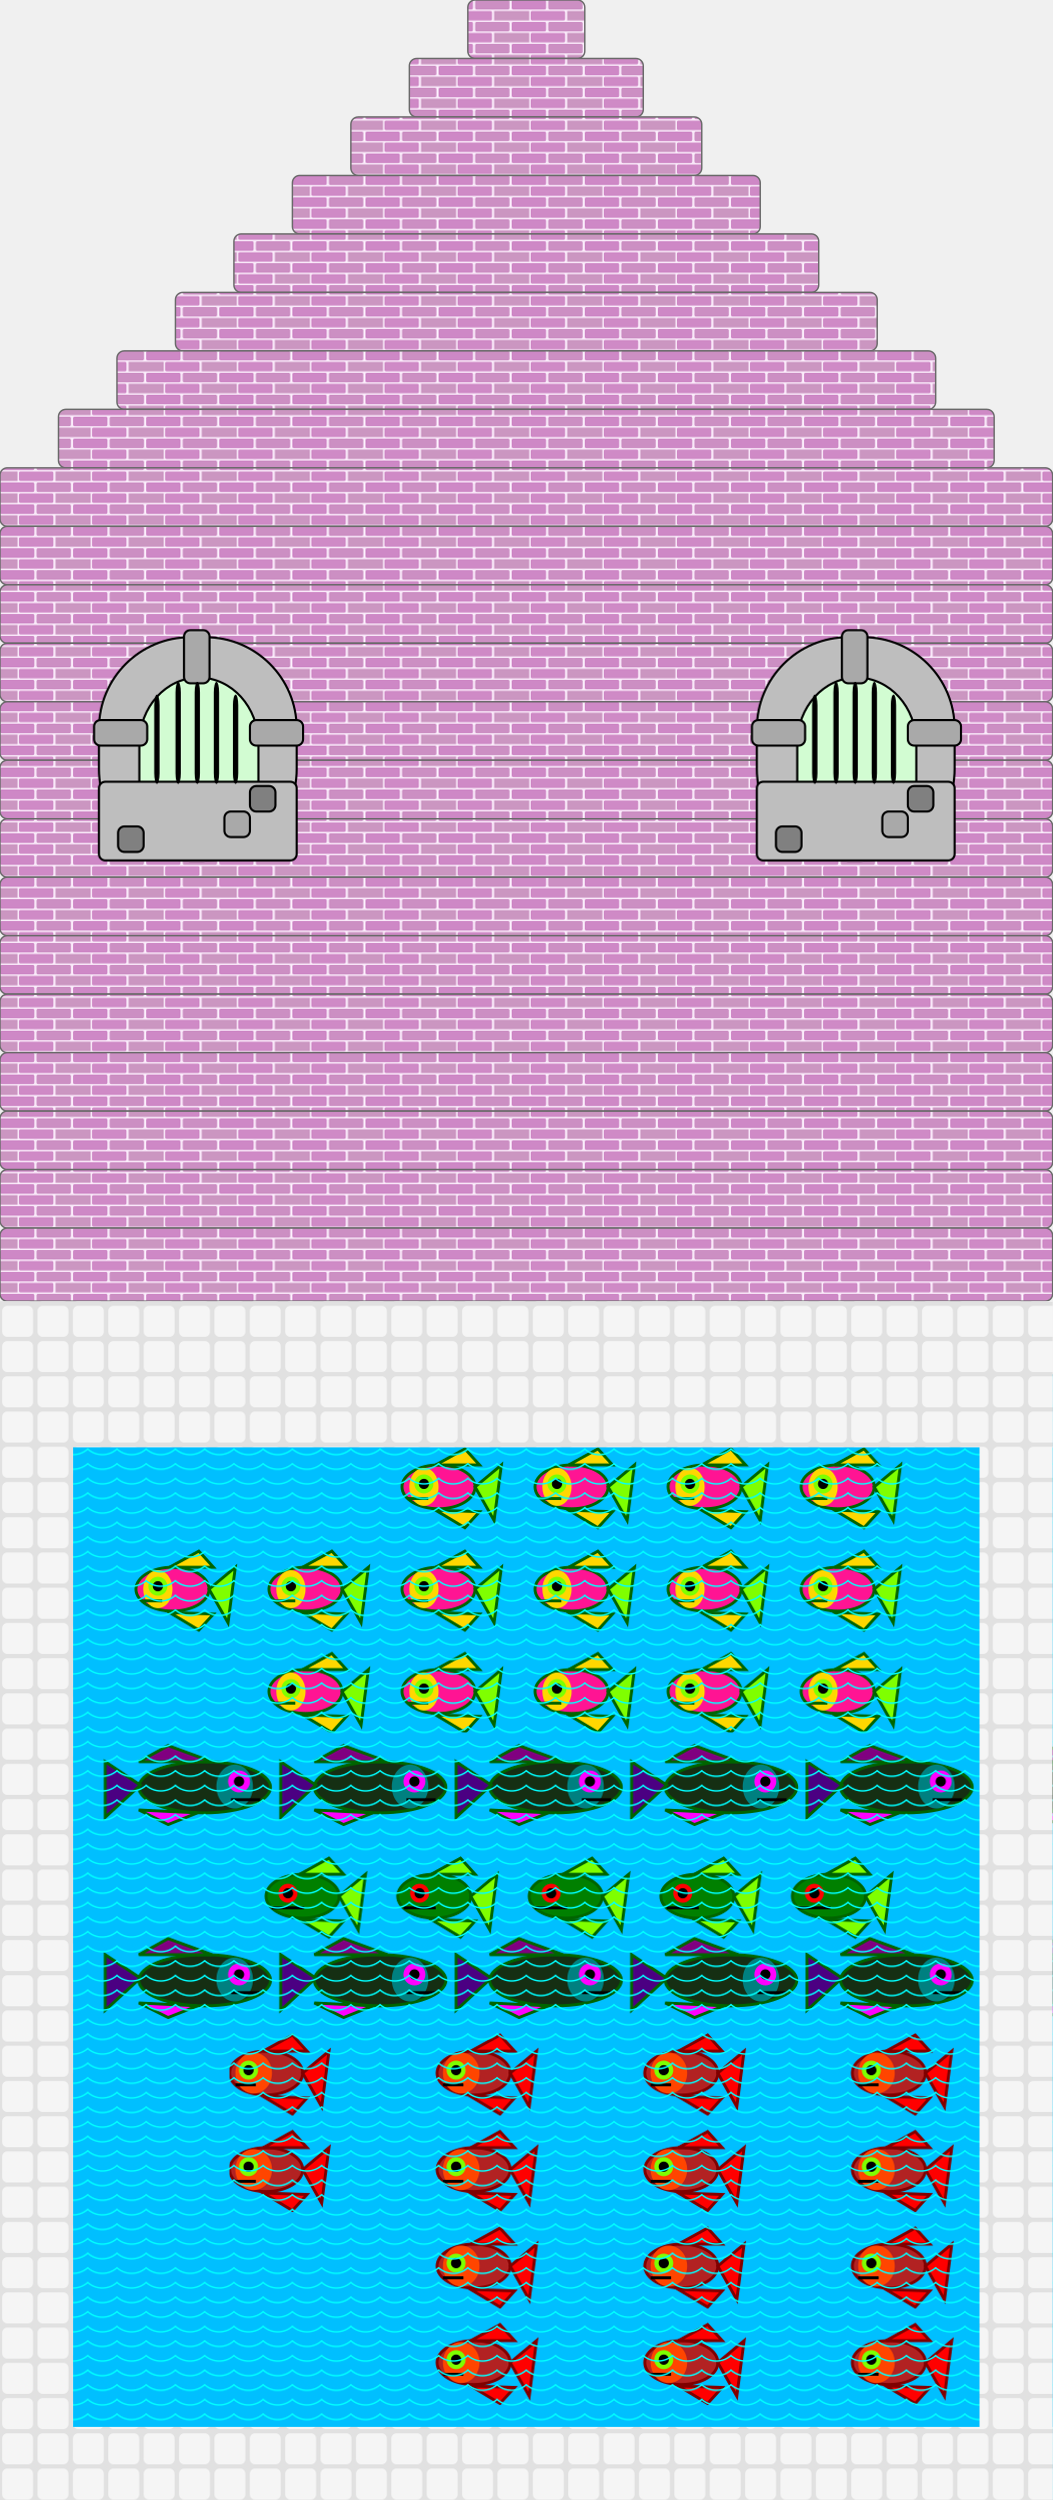
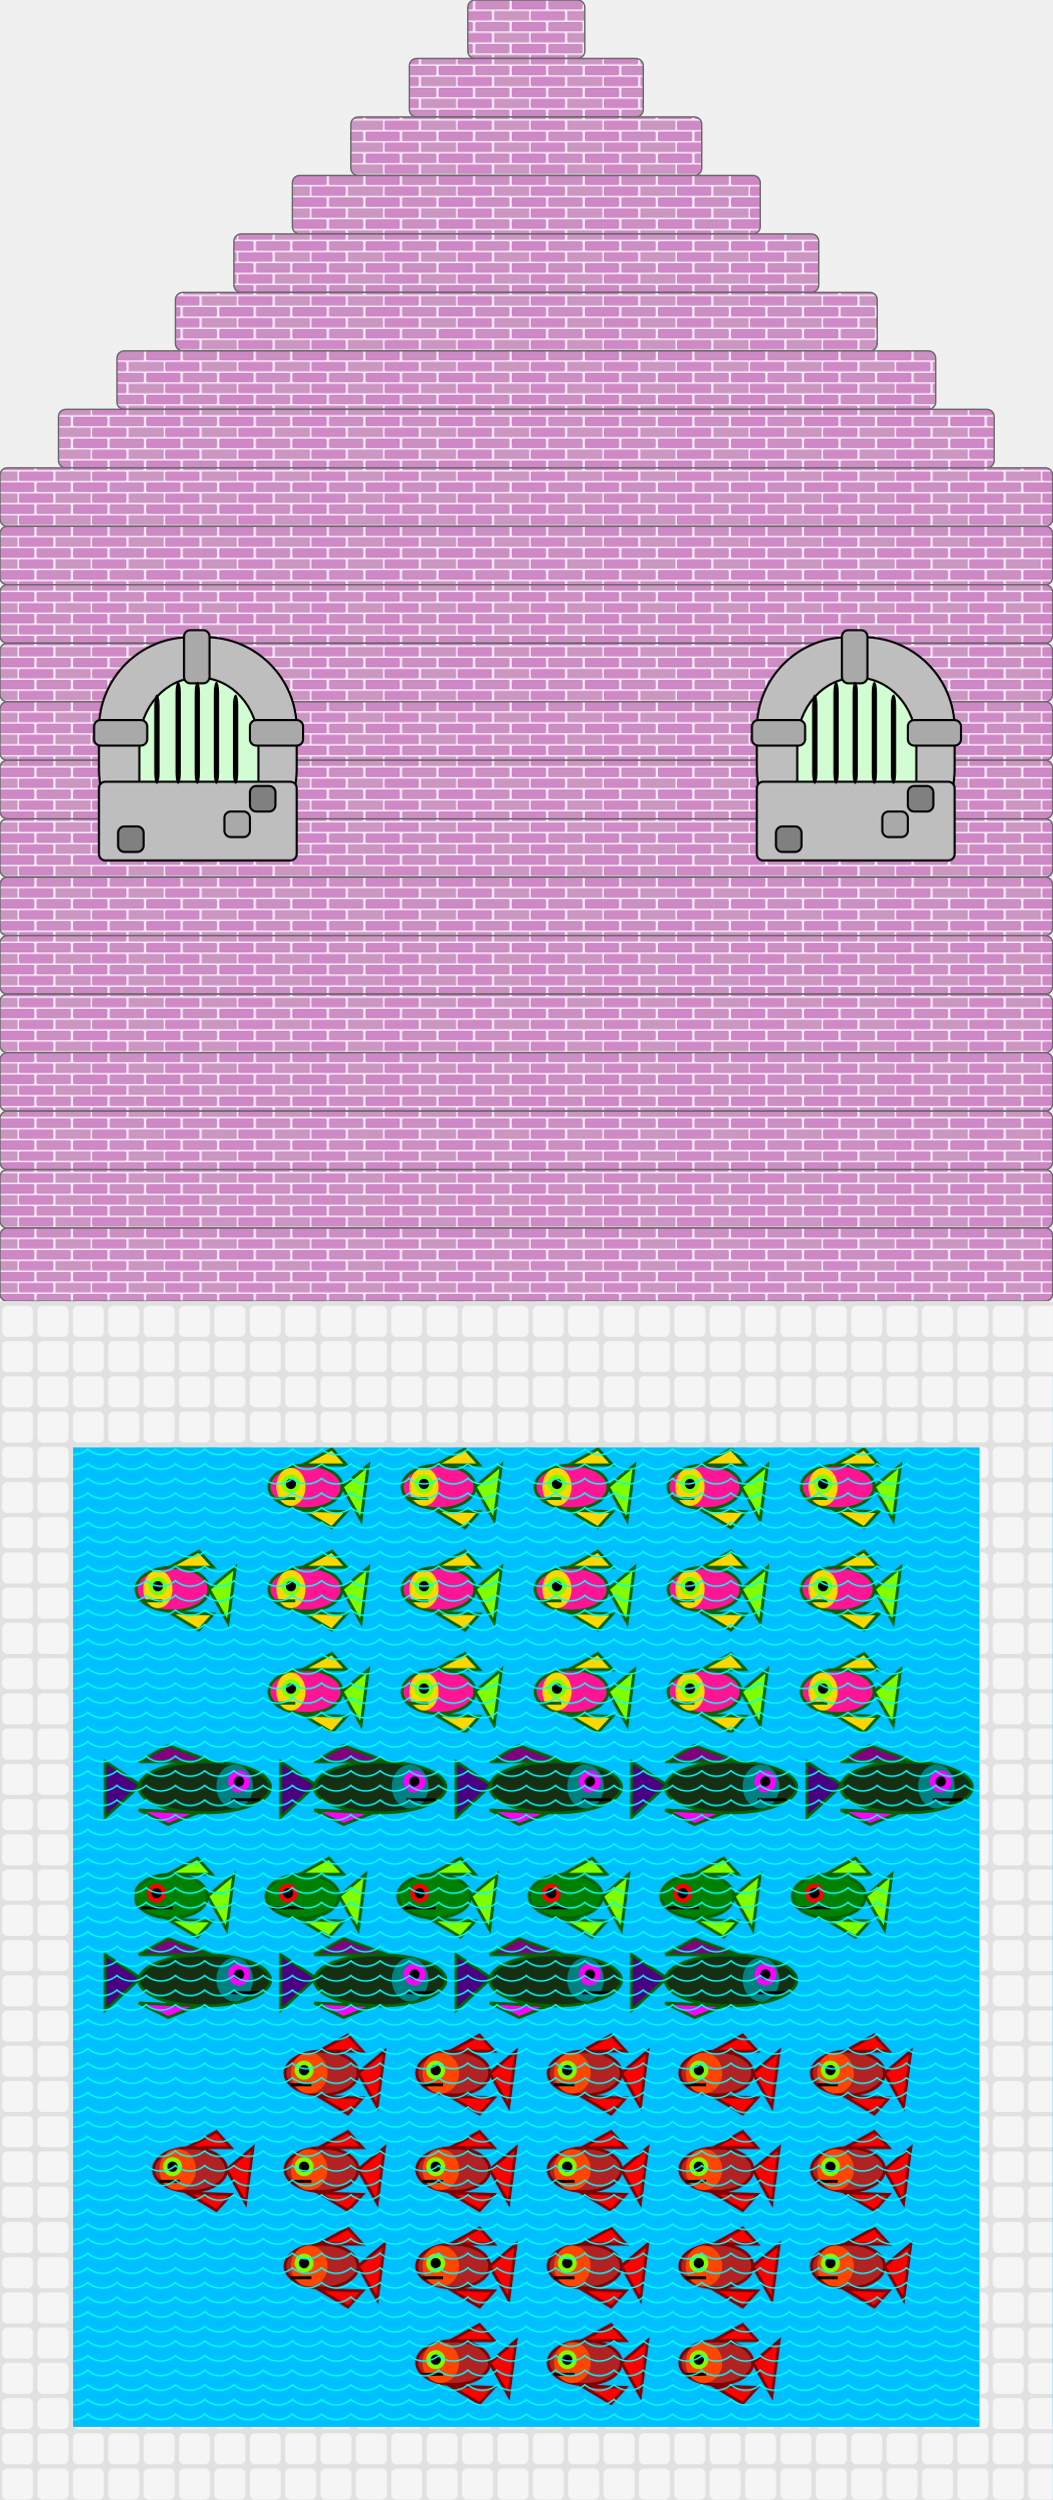
<svg xmlns="http://www.w3.org/2000/svg" width="720" height="1710" x="0" y="0" class="block6">
  <defs>
    <pattern id="redBricks" patternUnits="userSpaceOnUse" x="0" y="0" width="50" height="15">
      <rect width="323" height="580" x="0" y="0" fill="#f9e9f9" />
      <rect width="23.5" height="6.5" x="0" y="0" rx="1" fill="#ce88c6" />
      <rect width="23.5" height="6.5" x="25" y="0" rx="1" fill="#cc8fc3" />
      <rect width="12" height="6.5" x="0" y="7.5" fill="#cb96c1" />
      <rect width="23.5" height="6.5" x="13" y="7.5" rx="1" fill="#cf8ac6" />
      <rect width="12" height="6.5" x="38" y="7.5" fill="#cb96c1" />
    </pattern>
    <pattern id="planks" patternUnits="userSpaceOnUse" x="0" y="0" width="100" height="500">
      <rect width="80" height="500" fill="burlywood" stroke="saddlebrown" stroke-width="2" />
      <polygon points="0,0 0,500 20,500 20,0 40,0 40,500 60,500 60,0 80,0 80,500 100,500 100,0" style="stroke:saddlebrown;stroke-width:2;fill:burlywood;" />
    </pattern>
    <pattern id="floorPattern" patternUnits="userSpaceOnUse" x="0" y="0" height="24.1" width="24.2">
      <rect width="25" height="25" x="0" y="0" fill="#e1e1e1" />
      <rect width="24.1" height="24.2" x="0" y="0" rx="5" fill="whitesmoke" stroke="#e1e1e1" stroke-width="3" />
    </pattern>
    <pattern id="windowPattern" patternUnits="userSpaceOnUse" x="60" y="-50" width="150" height="160" viewBox="0 0 100 110">
      <rect width="93" height="105" x="3" y="4" fill="#bebebe" rx="43" stroke="black" />
      <rect width="56" height="83" x="22" y="23" rx="31" stroke="black" fill="#d2fcd2" />
      <rect width="93" height="37" x="3" y="72" fill="#bebebe" rx="3" stroke="black" />
      <rect width="12" height="25" x="43" y=".7" fill="darkgrey" rx="3" stroke="black" />
      <rect width="25" height="12" x=".7" y="43" fill="darkgrey" rx="3" stroke="black" />
      <rect width="25" height="12" x="74" y="43" fill="darkgrey" rx="3" stroke="black" />
      <rect width="12" height="12" x="74" y="74" fill="grey" rx="3" stroke="black" />
      <rect width="12" height="12" x="62" y="86" fill="darkgrey" rx="3" stroke="black" />
      <rect width="12" height="12" x="12" y="93" fill="grey" rx="3" stroke="black" />
      <rect width="2.5" height="42" x="29" y="31" rx="5" />
      <rect width="2.5" height="48" x="39" y="25" rx="5" />
      <rect width="2.5" height="48" x="48" y="25" rx="5" />
      <rect width="2.5" height="48" x="57" y="25" rx="5" />
      <rect width="2.5" height="42" x="66" y="31" rx="5" />
    </pattern>
    <pattern id="waterPattern" patternUnits="userSpaceOnUse" x="0" y="0" height="10" width="20">
      <circle cx="10" cy="-10" r="15" fill="transparent" stroke="aqua" stroke-width="1" />
    </pattern>
    <pattern id="smallGreenFish" patternUnits="userSpaceOnUse" x="0" y="0" width="90" height="70">
      <rect width="50" height="30" x="2" y="22" rx="30" fill="green" stroke="darkgreen" stroke-width="2" />
      <polygon points="52,37 70,22 65,60" style="fill:chartreuse;stroke:darkgreen;stroke-width:2;" />
      <polygon points="25,22 45,11 55,22" style="fill:chartreuse;stroke:darkgreen;stroke-width:2;" />
      <polygon points="25,53 45,65 55,54" style="fill:chartreuse;stroke:darkgreen;stroke-width:2;" />
      <rect width="10" height="10" rx="5" stroke="red" stroke-width="3" x="12" y="30" />
      <polygon points="6,45 28,45 6,45" style="stroke:black;stroke-width:2;" />
    </pattern>
    <pattern id="greenFish" patternUnits="userSpaceOnUse" x="70" y="-5" width="120" height="66">
      <rect width="90" height="35" x="25" y="22" rx="50" fill="#152f13" stroke="darkgreen" stroke-width="2" />
      <rect width="25" height="30" x="78" y="24" rx="50" fill="teal" />
      <polygon points="26,38 2,22 2,60" style="fill:indigo;stroke:darkgreen;stroke-width:2;" />
      <polygon points="25,22 45,11 75,22" style="fill:purple;stroke:darkgreen;stroke-width:2;" />
      <polygon points="25,55 45,65 65,57" style="fill:fuchsia;stroke:darkgreen;stroke-width:2;" />
      <rect width="11" height="11" x="88" y="30" rx="10" stroke="magenta" stroke-width="4" />
      <polygon points="108,48 88,48 108,48" style="stroke:black;stroke-width:2;" />
    </pattern>
-     <pattern id="redFish" patternUnits="userSpaceOnUse" x="13" y="-5" width="142" height="66">
+     <pattern id="redFish" patternUnits="userSpaceOnUse" x="13" y="-5" width="90" height="66">
      <rect width="50" height="30" x="2" y="22" rx="30" fill="firebrick" stroke="maroon" stroke-width="2" />
      <rect width="25" height="28" x="6" y="23" rx="30" fill="orangered" />
      <polygon points="52,37 70,22 65,60" style="fill:red;stroke:maroon;stroke-width:2;" />
      <polygon points="25,22 45,11 55,22" style="fill:red;stroke:maroon;stroke-width:2;" />
      <polygon points="25,53 45,65 55,54" style="fill:red;stroke:maroon;stroke-width:2;" />
      <rect width="10" height="10" x="10" y="30" rx="5" stroke="chartreuse" stroke-width="3" />
      <polygon points="6,45 20,45 6,45" style="stroke:black;stroke-width:2;" />
    </pattern>
    <pattern id="tropicalFish" patternUnits="userSpaceOnUse" x="0" y="0" width="91" height="70">
      <rect width="50" height="30" x="2" y="22" rx="30" fill="deeppink" stroke="darkgreen" stroke-width="2" />
      <rect width="20" height="26" x="7" y="24" rx="30" fill="gold" />
      <polygon points="52,37 70,22 65,60" style="fill:chartreuse;stroke:darkgreen;stroke-width:2;" />
      <polygon points="25,22 45,11 55,22" style="fill:gold;stroke:darkgreen;stroke-width:2;" />
      <polygon points="25,53 45,65 55,54" style="fill:gold;stroke:darkgreen;stroke-width:2;" />
      <rect width="10" height="10" rx="5" stroke="chartreuse" stroke-width="3" x="12" y="30" />
      <polygon points="6,45 20,45 6,45" style="stroke:darkgreen;stroke-width:2;" />
    </pattern>
    <pattern id="jewels" patternUnits="userSpaceOnUse" x="0" y="0" height="46" width="46" viewBox="0 0 46 46">
      <rect width="10" height="5" x="5" y="0" fill="black" />
      <rect width="15" height="5" x="20" y="0" fill="black" />
      <rect width="5" height="15" x="0" y="5" fill="black" />
      <rect width="5" height="10" x="5" y="5" fill="white" />
      <rect width="5" height="5" x="5" y="15" fill="red" />
      <rect width="5" height="5" x="5" y="20" fill="black" />
      <rect width="5" height="20" x="10" y="5" fill="red" />
      <rect width="5" height="5" x="10" y="25" fill="black" />
      <rect width="5" height="5" x="15" y="5" fill="black" />
      <rect width="5" height="20" x="10" y="5" fill="red" />
      <rect width="5" height="15" x="15" y="10" fill="red" />
      <rect width="5" height="5" x="15" y="25" fill="maroon" />
      <rect width="5" height="5" x="15" y="30" fill="black" />
      <rect width="5" height="20" x="20" y="5" fill="red" />
      <rect width="5" height="5" x="20" y="25" fill="maroon" />
      <rect width="5" height="5" x="20" y="30" fill="black" />
      <rect width="5" height="15" x="25" y="5" fill="red" />
      <rect width="5" height="5" x="25" y="20" fill="maroon" />
      <rect width="5" height="5" x="25" y="25" fill="black" />
      <rect width="5" height="15" x="30" y="5" fill="maroon" />
      <rect width="5" height="5" x="30" y="20" fill="black" />
      <rect width="5" height="15" x="35" y="5" fill="black" />
    </pattern>
    <pattern id="treePattern" patternUnits="userSpaceOnUse" x="0" y="0" height="50" width="50" viewBox="0 0 10 10">
      <rect width="10" height="10" x="20" y="40" fill="maroon" />
      <polygon points="25,0 40,15 30,15 45,25 35,25 50,40 0,40 15,25 5,25 20,15 10,15 " style="fill:darkgreen;" />
    </pattern>
  </defs>
  <rect width="80" height="40" x="320" y="0" fill="url(#redBricks)" stroke="dimgrey" rx="5" stroke-width="1" />
  <rect width="160" height="40" x="280" y="40" fill="url(#redBricks)" stroke="dimgrey" rx="5" stroke-width="1" />
  <rect width="240" height="40" x="240" y="80" fill="url(#redBricks)" stroke="dimgrey" rx="5" stroke-width="1" />
  <rect width="320" height="40" x="200" y="120" fill="url(#redBricks)" stroke="dimgrey" rx="5" stroke-width="1" />
  <rect width="400" height="40" x="160" y="160" fill="url(#redBricks)" stroke="dimgrey" rx="5" stroke-width="1" />
  <rect width="480" height="40" x="120" y="200" fill="url(#redBricks)" stroke="dimgrey" rx="5" stroke-width="1" />
  <rect width="560" height="40" x="80" y="240" fill="url(#redBricks)" stroke="dimgrey" rx="5" stroke-width="1" />
  <rect width="640" height="40" x="40" y="280" fill="url(#redBricks)" stroke="dimgrey" rx="5" stroke-width="1" />
  <rect width="720" height="40" x="0" y="320" fill="url(#redBricks)" stroke="dimgrey" rx="5" stroke-width="1" />
  <rect width="720" height="40" x="0" y="360" fill="url(#redBricks)" stroke="dimgrey" rx="5" stroke-width="1" />
  <rect width="720" height="40" x="0" y="400" fill="url(#redBricks)" stroke="dimgrey" rx="5" stroke-width="1" />
  <rect width="720" height="40" x="0" y="440" fill="url(#redBricks)" stroke="dimgrey" rx="5" stroke-width="1" />
  <rect width="720" height="40" x="0" y="480" fill="url(#redBricks)" stroke="dimgrey" rx="5" stroke-width="1" />
  <rect width="720" height="40" x="0" y="520" fill="url(#redBricks)" stroke="dimgrey" rx="5" stroke-width="1" />
  <rect width="720" height="40" x="0" y="560" fill="url(#redBricks)" stroke="dimgrey" rx="5" stroke-width="1" />
  <rect width="720" height="40" x="0" y="600" fill="url(#redBricks)" stroke="dimgrey" rx="5" stroke-width="1" />
  <rect width="720" height="40" x="0" y="640" fill="url(#redBricks)" stroke="dimgrey" rx="5" stroke-width="1" />
  <rect width="720" height="40" x="0" y="680" fill="url(#redBricks)" stroke="dimgrey" rx="5" stroke-width="1" />
  <rect width="720" height="40" x="0" y="720" fill="url(#redBricks)" stroke="dimgrey" rx="5" stroke-width="1" />
  <rect width="720" height="40" x="0" y="760" fill="url(#redBricks)" stroke="dimgrey" rx="5" stroke-width="1" />
  <rect width="720" height="40" x="0" y="800" fill="url(#redBricks)" stroke="dimgrey" rx="5" stroke-width="1" />
  <rect width="720" height="50" x="0" y="840" fill="url(#redBricks)" stroke="dimgrey" rx="5" stroke-width="1" />
  <rect width="150" height="160" x="60" y="430" fill="url(#windowPattern)" />
  <rect width="150" height="160" x="510" y="430" fill="url(#windowPattern)" />
  <rect width="720" height="1000" x="0" y="940" fill="deepskyblue" />
-   <rect width="720" height="66" x="157" y="1390" fill="url(#redFish)" />
-   <rect width="720" height="66" x="157" y="1452" fill="url(#redFish)" />
-   <rect width="370" height="66" x="255" y="990" fill="url(#tropicalFish)" />
+   <rect width="460" height="66" x="177" y="1390" fill="url(#redFish)" />
+   <rect width="530" height="66" x="100" y="1452" fill="url(#redFish)" />
+   <rect width="460" height="66" x="177" y="990" fill="url(#tropicalFish)" />
  <rect width="529" height="66" x="90" y="1056" fill="url(#tropicalFish)" />
  <rect width="465" height="66" x="170" y="1119" fill="url(#tropicalFish)" />
-   <rect width="700" height="66" x="70" y="1188" fill="url(#greenFish)" />
-   <rect width="468" height="66" x="162" y="1264" fill="url(#smallGreenFish)" />
-   <rect width="720" height="66" x="228" y="1516" fill="url(#redFish)" />
-   <rect width="720" height="66" x="228" y="1585" fill="url(#redFish)" />
-   <rect width="650" height="66" x="70" y="1320" fill="url(#greenFish)" />
+   <rect width="600" height="66" x="70" y="1188" fill="url(#greenFish)" />
+   <rect width="528" height="66" x="92" y="1264" fill="url(#smallGreenFish)" />
+   <rect width="460" height="66" x="177" y="1516" fill="url(#redFish)" />
+   <rect width="280" height="66" x="268" y="1585" fill="url(#redFish)" />
+   <rect width="480" height="66" x="70" y="1320" fill="url(#greenFish)" />
  <rect width="720" height="1000" x="0" y="940" fill="url(#waterPattern)" />
  <rect width="50" height="1000" x="0" y="940" fill="url(#floorPattern)" />
  <rect width="50" height="1000" x="670" y="940" fill="url(#floorPattern)" />
  <rect width="720" height="50" x="0" y="1660" fill="url(#floorPattern)" />
  <rect width="720" height="100" x="0" y="890" fill="url(#floorPattern)" />
</svg>
